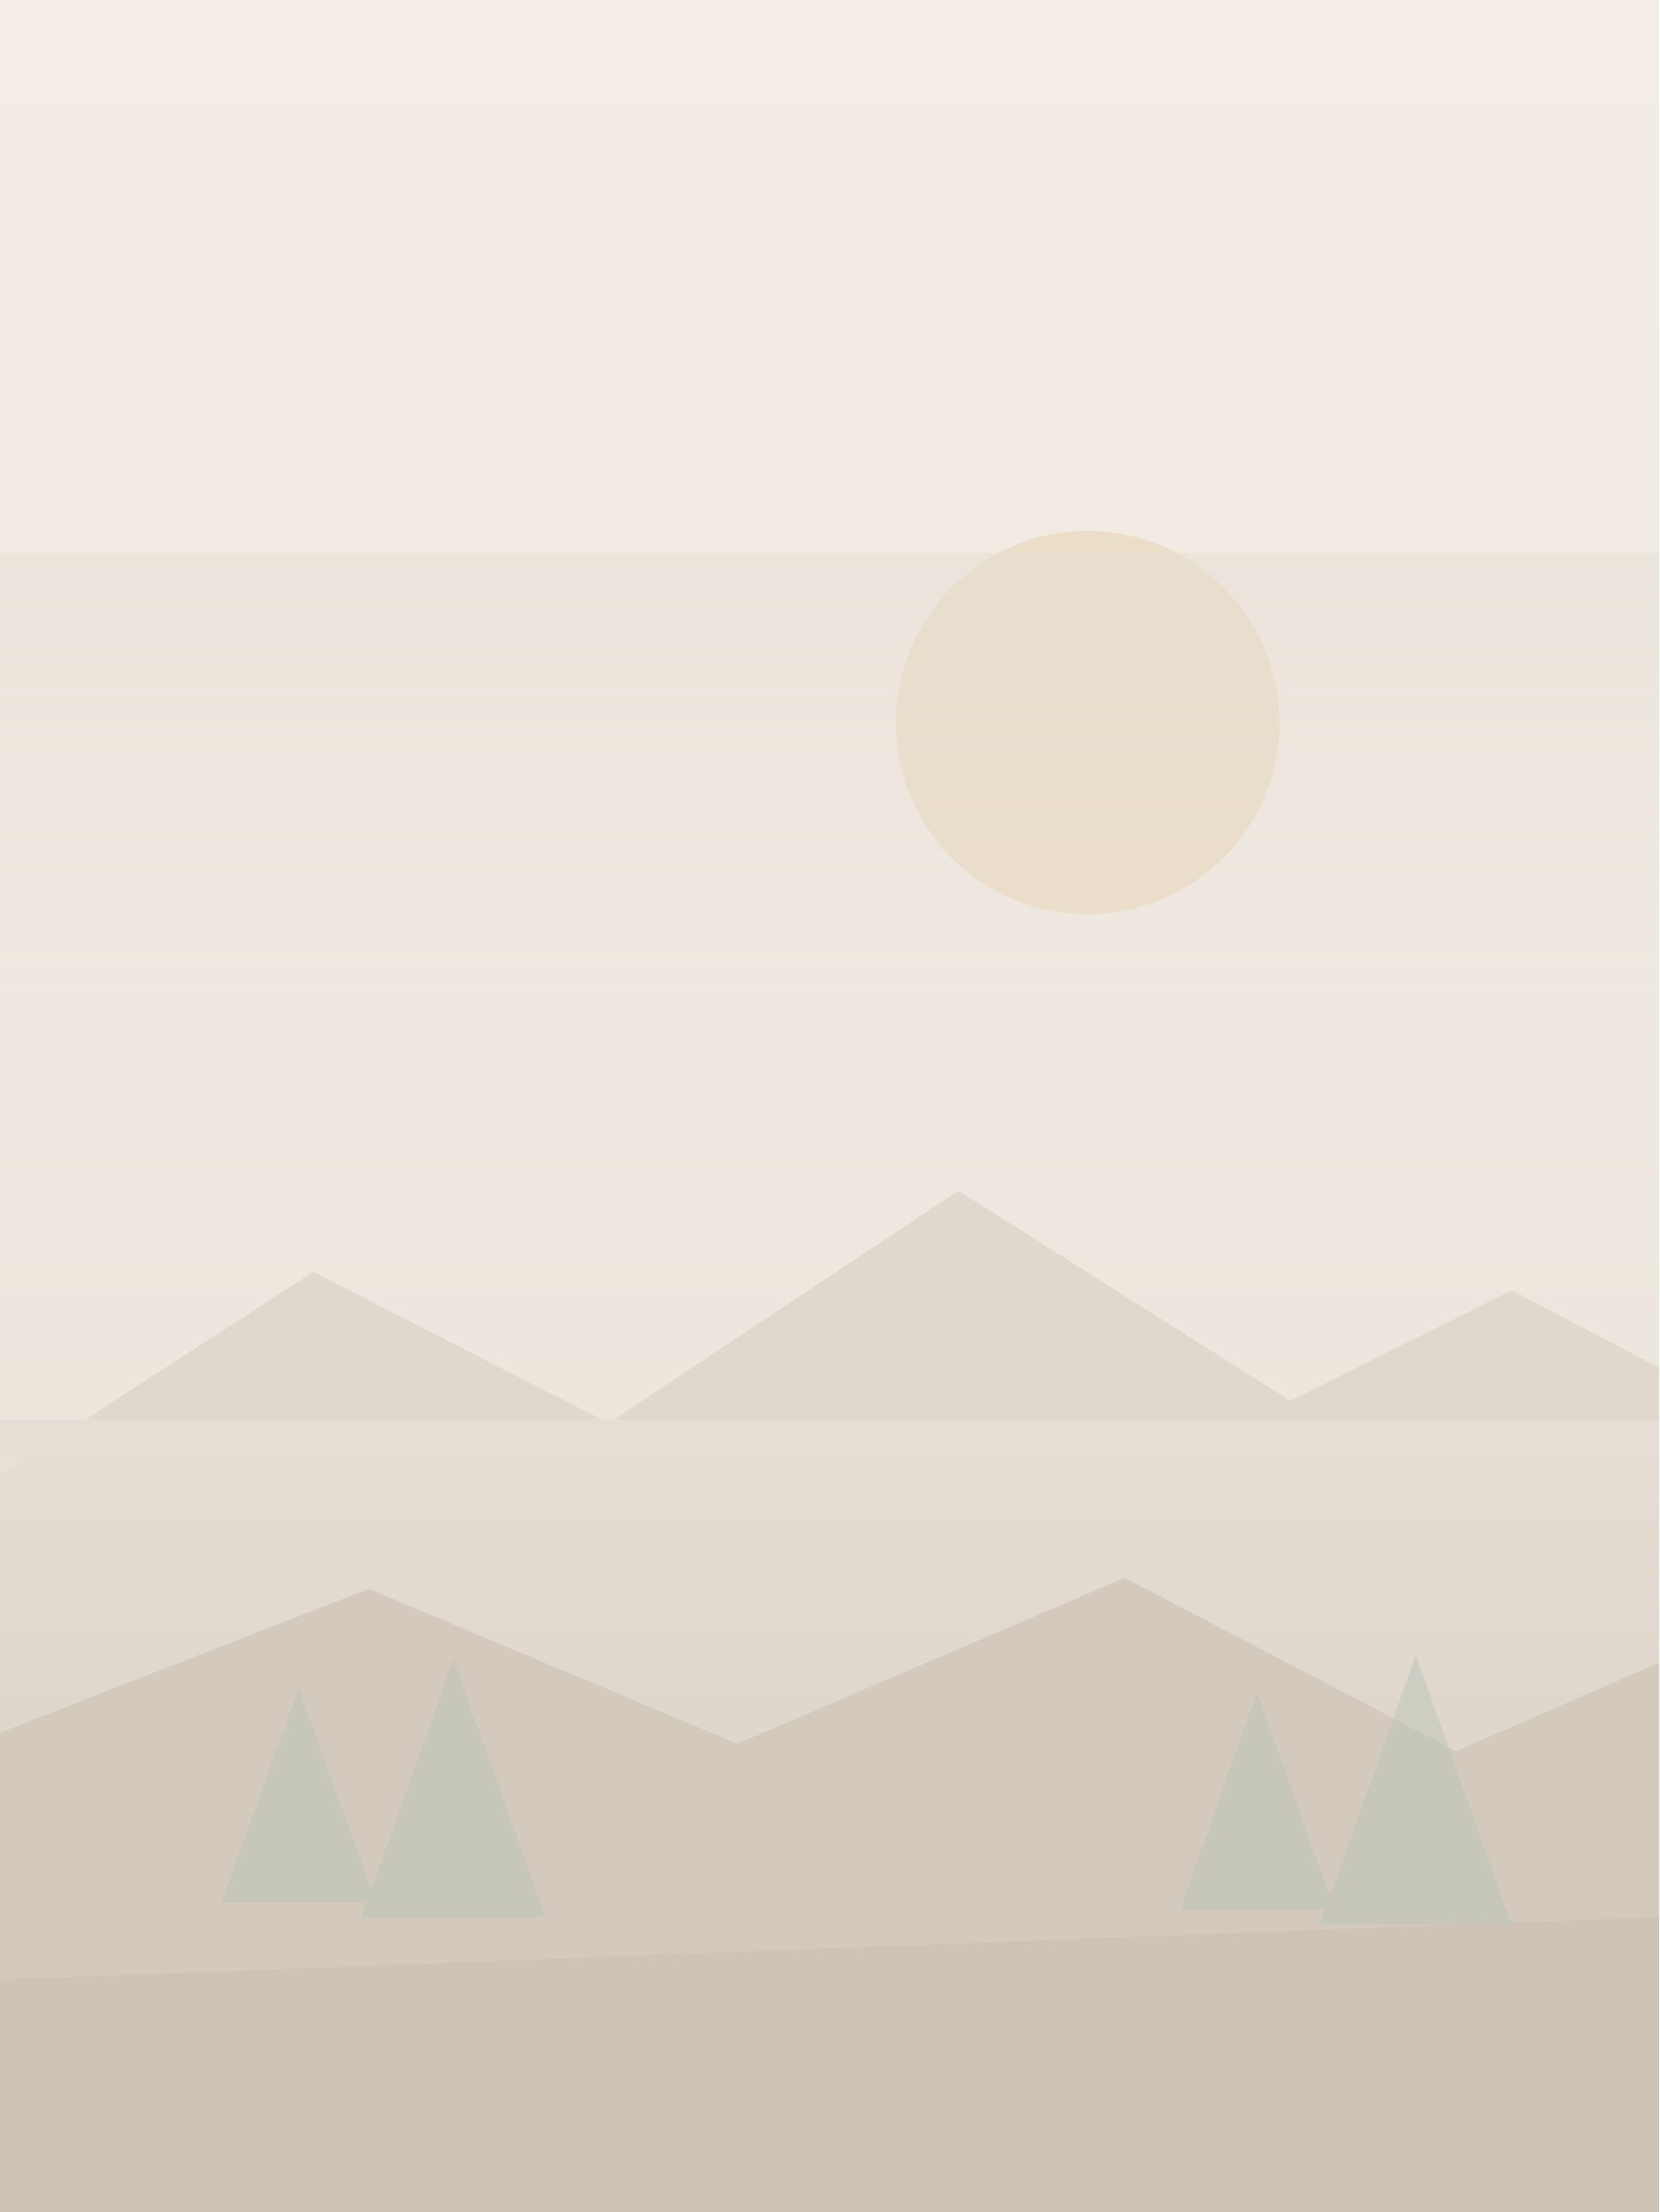
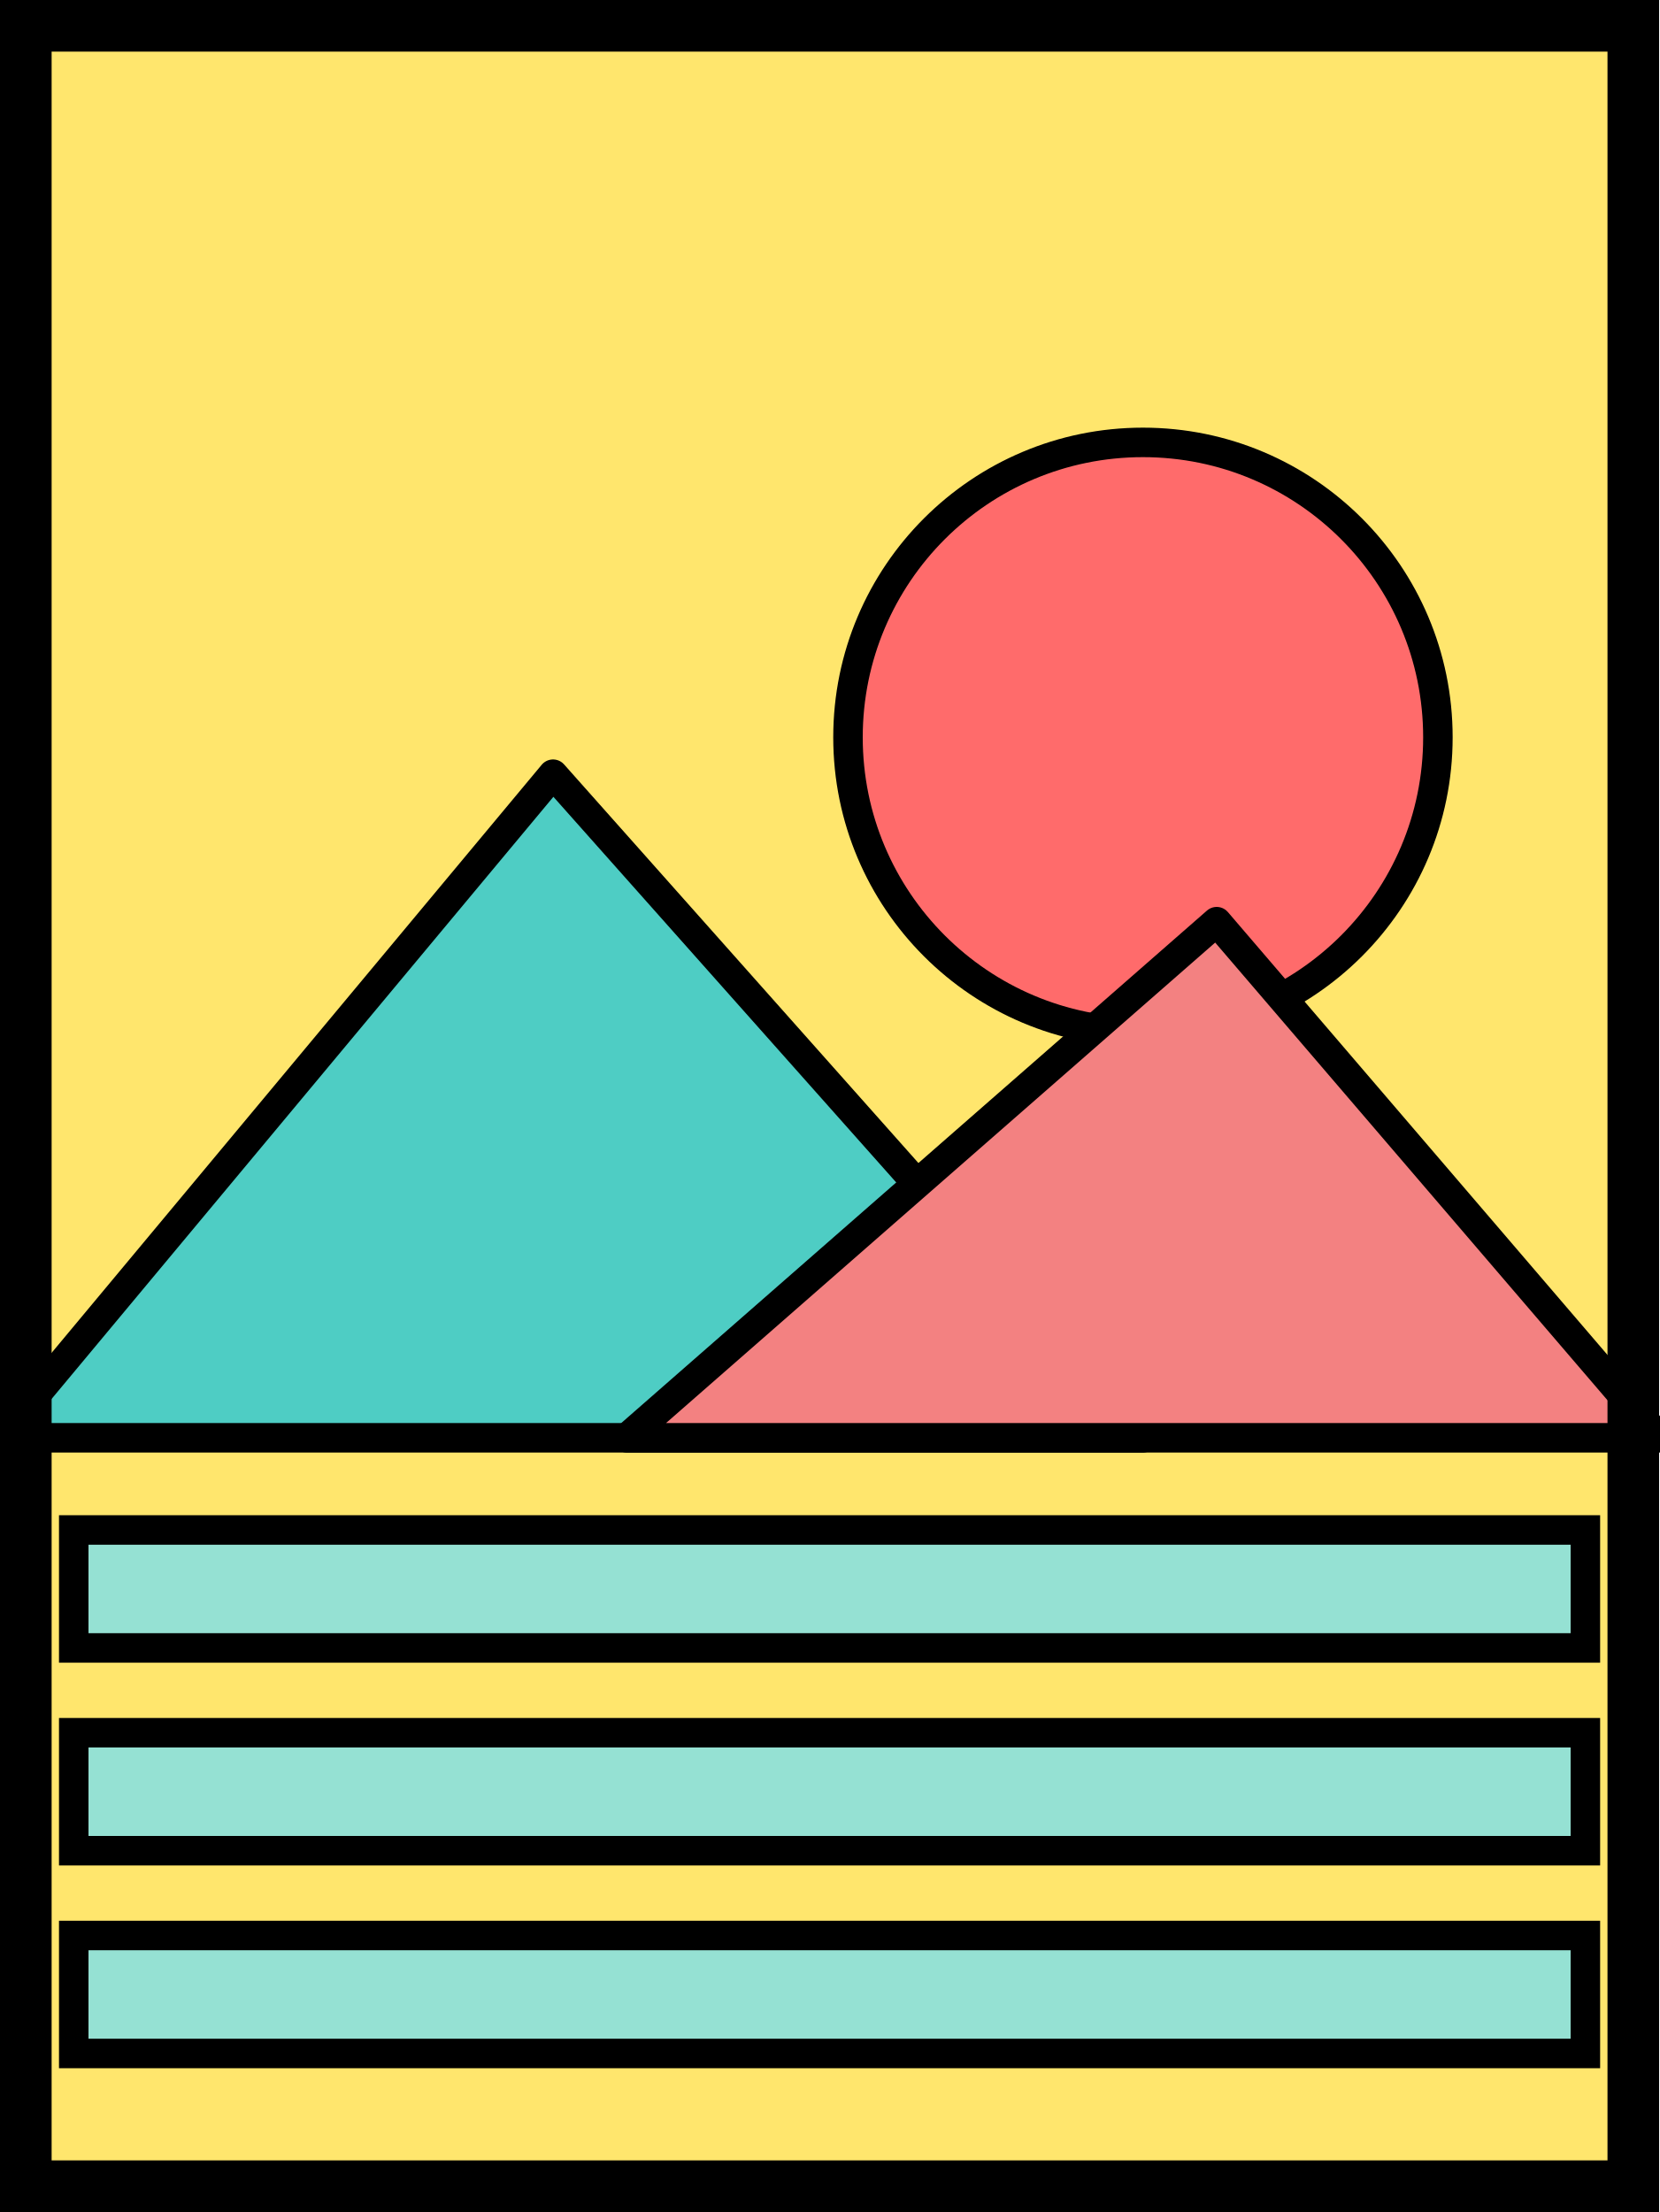
- <svg xmlns="http://www.w3.org/2000/svg" viewBox="0 0 900 1200" role="img" aria-label="北欧风格浅色竖向风景占位图：远山、薄雾与低垂的太阳">
-   <defs>
-     <linearGradient id="sky" x1="0" y1="0" x2="0" y2="1">
-       <stop offset="0%" stop-color="#f3ede6" />
-       <stop offset="50%" stop-color="#efe8e0" />
-       <stop offset="100%" stop-color="#e7dfd5" />
-     </linearGradient>
-     <linearGradient id="haze" x1="0" y1="0" x2="0" y2="1">
-       <stop offset="0%" stop-color="#e6ded4" stop-opacity="0.95" />
-       <stop offset="100%" stop-color="#e6ded4" stop-opacity="0" />
-     </linearGradient>
-   </defs>
-   <rect width="900" height="1200" fill="url(#sky)" />
-   <circle cx="590" cy="392" r="104" fill="#e9d9bf" opacity="0.72" />
-   <rect x="0" y="300" width="900" height="260" fill="url(#haze)" opacity="0.55" />
-   <path d="M0 800 L170 690 L330 772 L520 646 L700 760 L820 700 L900 742 L900 1200 L0 1200 Z" fill="#ded5ca" opacity="0.85" />
-   <rect x="0" y="770" width="900" height="150" fill="url(#haze)" />
-   <path d="M0 940 L200 862 L400 946 L610 856 L790 950 L900 902 L900 1200 L0 1200 Z" fill="#d2c8bc" opacity="0.92" />
-   <g fill="#b9c3b7" opacity="0.5">
-     <path d="M120 1032 L162 916 L204 1032 Z" />
-     <path d="M196 1040 L246 900 L296 1040 Z" />
-     <path d="M640 1036 L682 918 L724 1036 Z" />
-     <path d="M716 1044 L768 898 L820 1044 Z" />
-   </g>
-   <path d="M0 1200 L0 1074 L900 1040 L900 1200 Z" fill="#c8bdb0" opacity="0.55" />
+ <svg xmlns="http://www.w3.org/2000/svg" viewBox="0 0 900 1200" role="img" aria-label="野兽派几何海报：厚黑外框里，黄底上一轮低垂的红色圆日，两座青与珊瑚色的三角远山，山脚横着三道薄荷色薄雾">
+   <rect width="900" height="1200" fill="#ffe66d" />
+   <circle cx="620" cy="400" r="160" fill="#ff6b6b" stroke="#000000" stroke-width="16" />
+   <polygon points="0,780 300,420 620,780" fill="#4ecdc4" stroke="#000000" stroke-width="16" stroke-linejoin="round" />
+   <polygon points="340,780 660,500 900,780" fill="#f38181" stroke="#000000" stroke-width="16" stroke-linejoin="round" />
+   <rect x="40" y="830" width="820" height="64" fill="#95e1d3" stroke="#000000" stroke-width="16" />
+   <rect x="40" y="940" width="820" height="64" fill="#95e1d3" stroke="#000000" stroke-width="16" />
+   <rect x="40" y="1050" width="820" height="64" fill="#95e1d3" stroke="#000000" stroke-width="16" />
+   <rect x="14" y="14" width="872" height="1172" fill="none" stroke="#000000" stroke-width="28" />
</svg>
